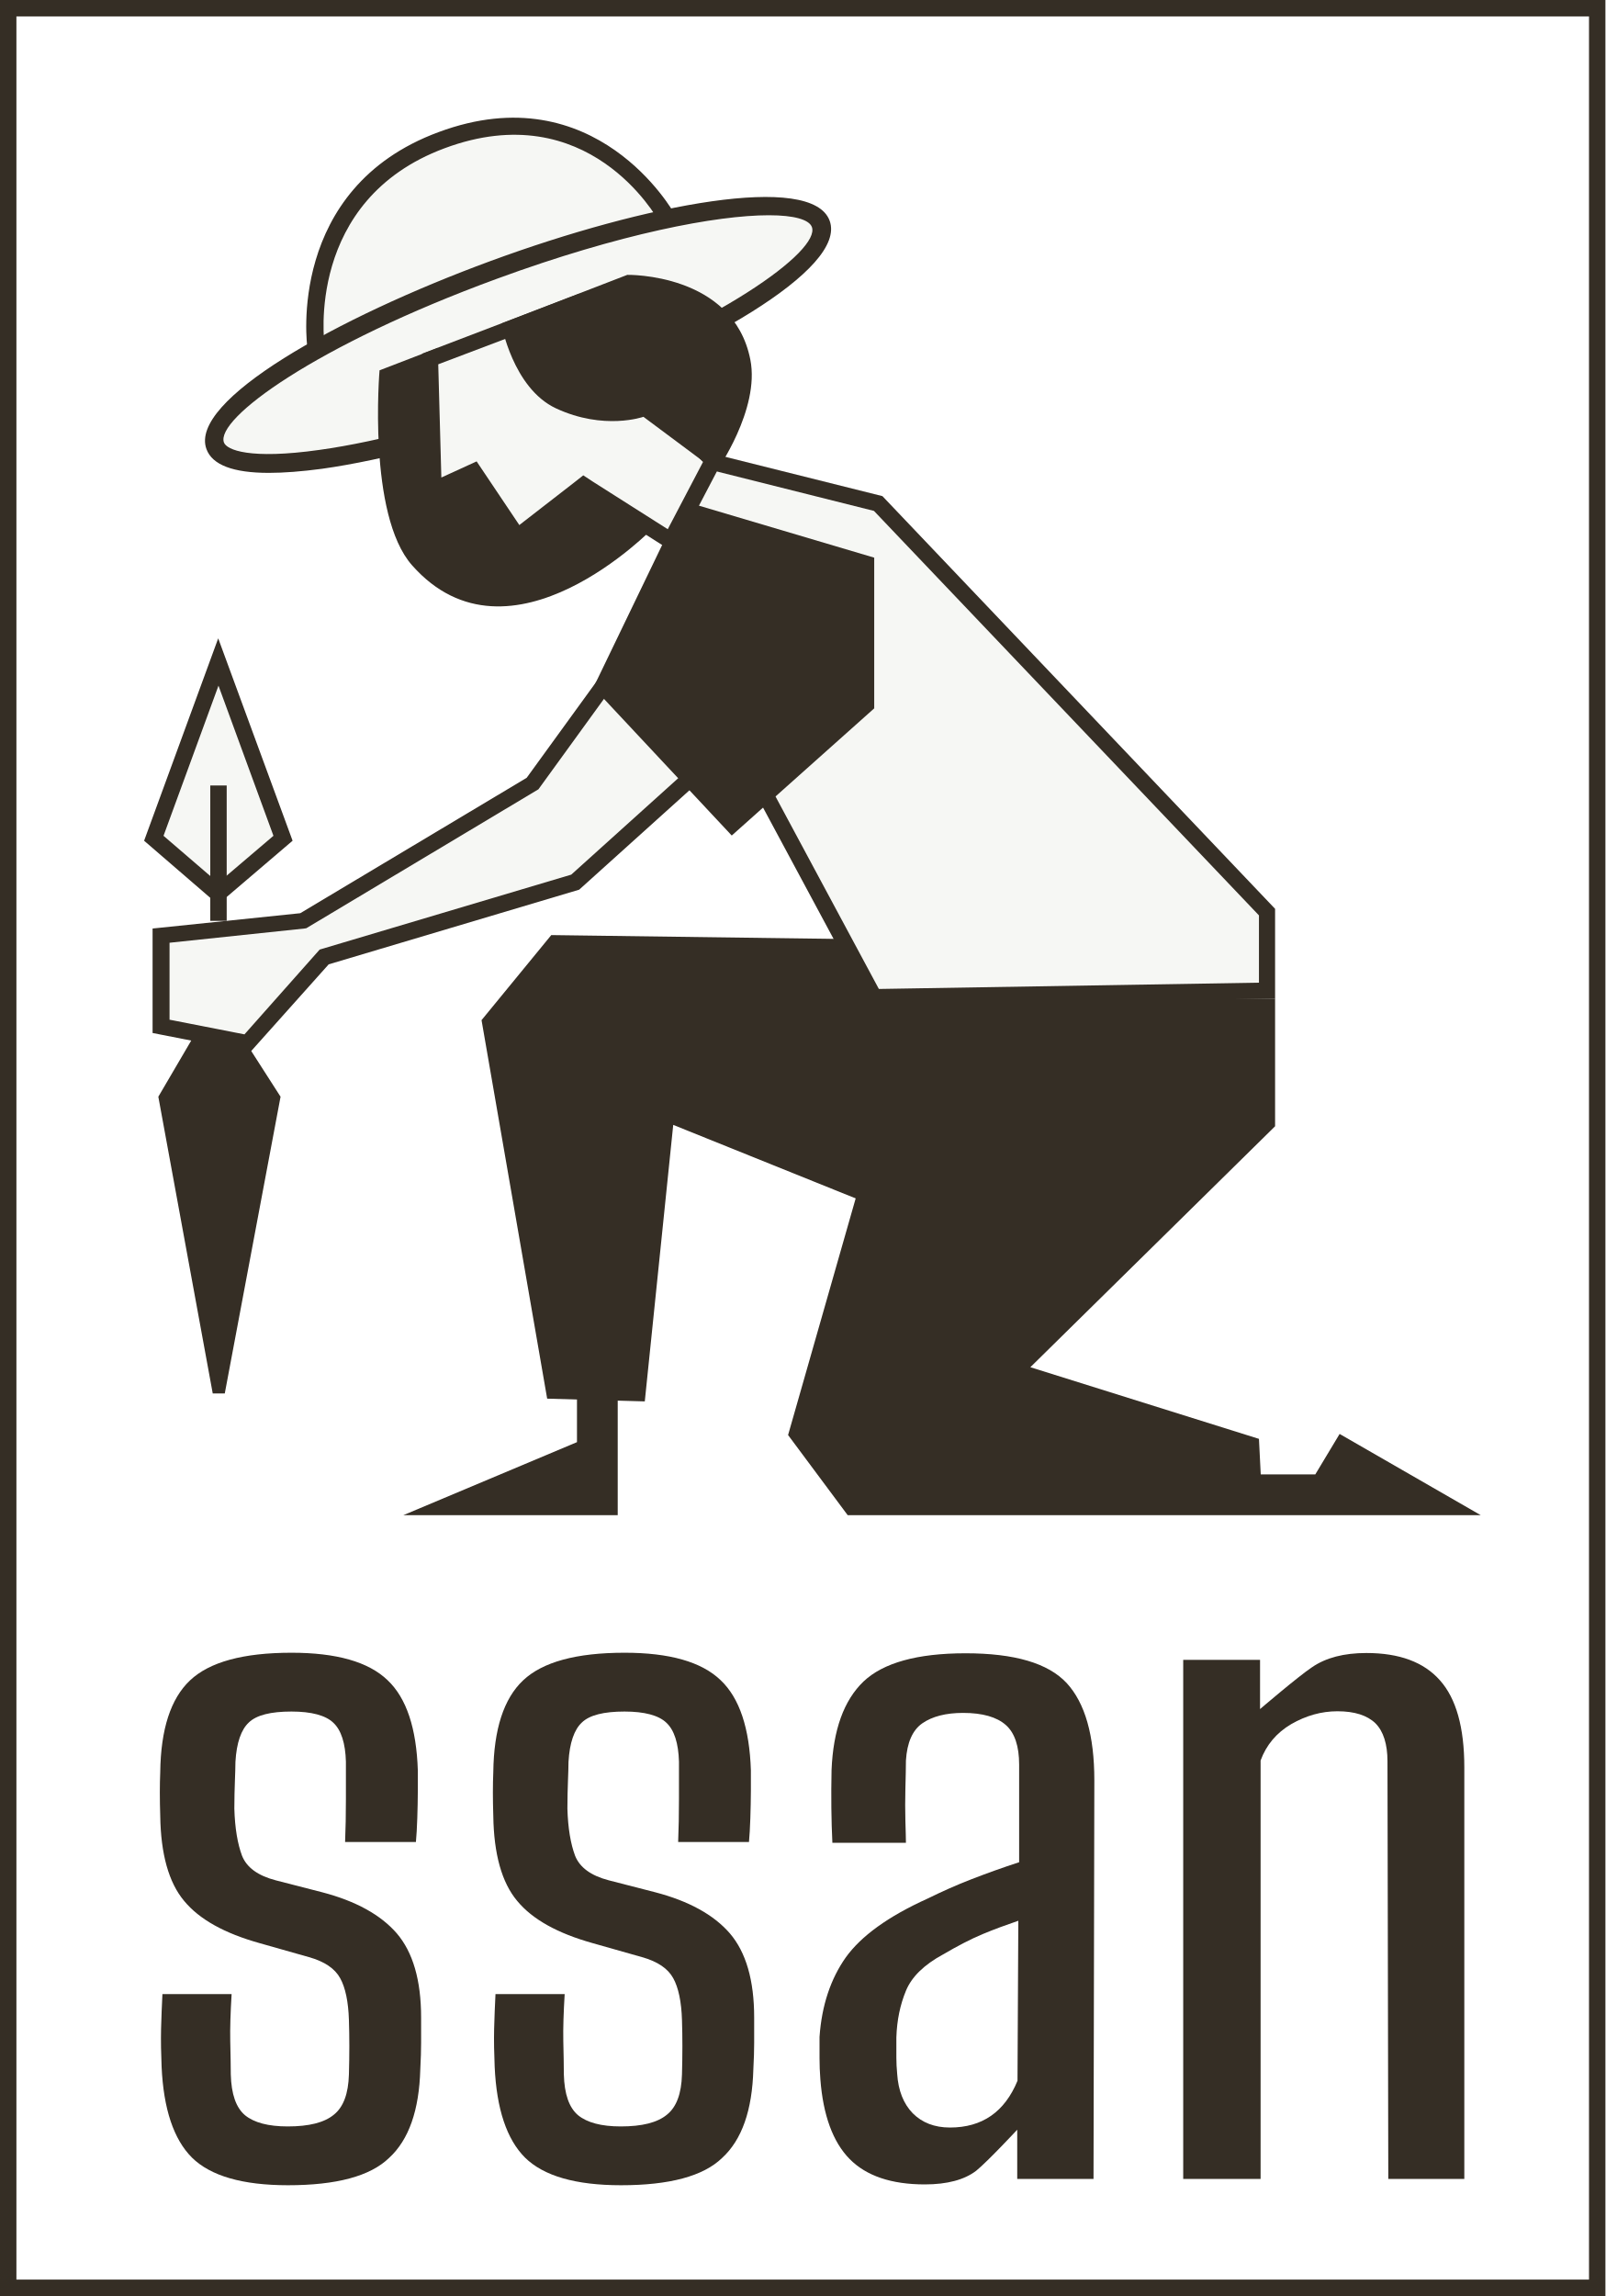
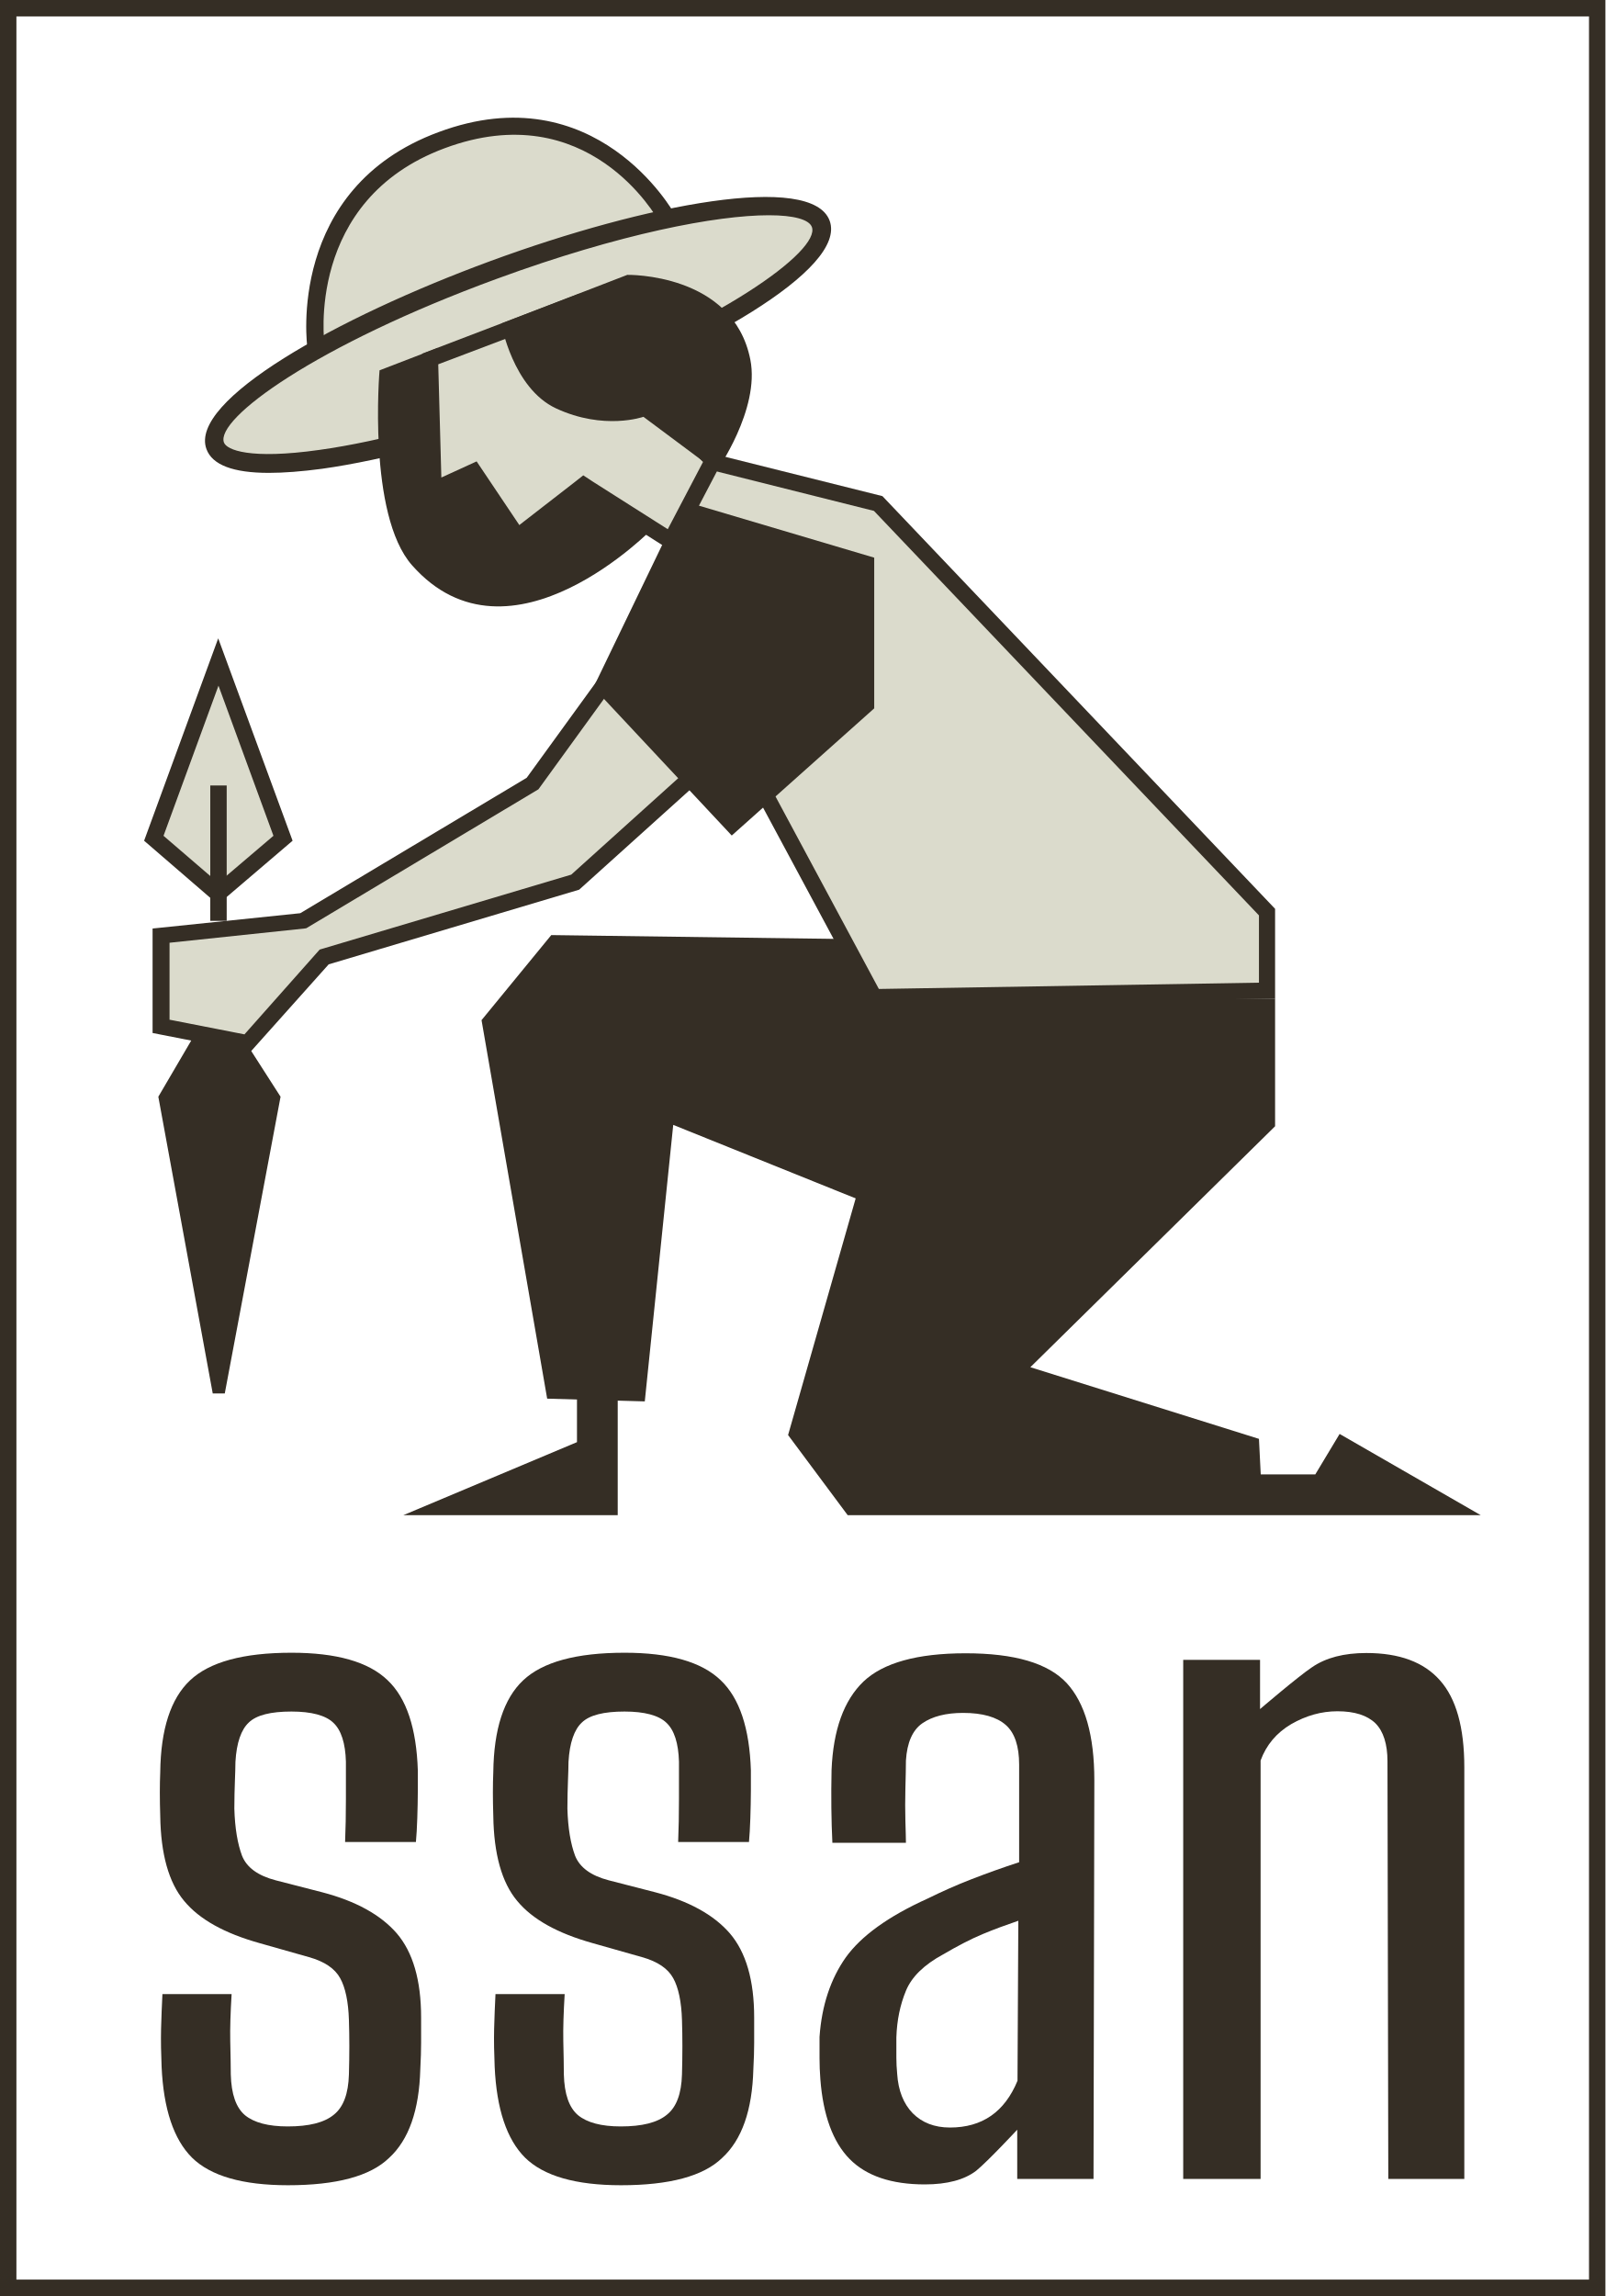
<svg xmlns="http://www.w3.org/2000/svg" version="1.1" id="Camada_1" x="0px" y="0px" viewBox="0 0 58.71 83.95" style="enable-background:new 0 0 58.71 83.95;" xml:space="preserve">
  <style type="text/css">
	.st0{fill:#352E25;}
- 	.st1{fill:#F6F7F4;}
+ 	.st1{fill:#DBDBCC;}
</style>
  <g id="Marca_saan_3_">
    <g>
      <g>
        <g>
          <path class="st0" d="M10.53,79.9c-1.66,0-2.83-0.34-3.51-1.01c-0.67-0.67-1.04-1.78-1.11-3.32c-0.02-0.48-0.03-0.94-0.02-1.38      c0.01-0.43,0.03-0.86,0.05-1.28h2.53c-0.04,0.67-0.06,1.25-0.05,1.72s0.02,0.88,0.02,1.22c0.02,0.72,0.19,1.21,0.52,1.49      c0.33,0.27,0.85,0.41,1.56,0.41c0.78,0,1.34-0.14,1.69-0.43c0.35-0.28,0.53-0.77,0.55-1.47c0.02-0.72,0.02-1.38,0-1.99      c-0.02-0.67-0.13-1.19-0.32-1.53c-0.19-0.35-0.57-0.61-1.14-0.77l-1.8-0.51c-1.29-0.36-2.21-0.87-2.77-1.55      c-0.56-0.67-0.85-1.71-0.87-3.1c-0.02-0.61-0.02-1.15,0-1.61c0.02-1.56,0.38-2.68,1.09-3.35s1.94-1.01,3.71-1.01      c1.64,0,2.81,0.33,3.51,1c0.7,0.66,1.06,1.77,1.11,3.3c0,0.17,0,0.42,0,0.74c0,0.33-0.01,0.66-0.02,1.01s-0.03,0.64-0.05,0.87      h-2.59c0.02-0.48,0.03-1.01,0.03-1.58s0-1.02,0-1.36c-0.02-0.67-0.17-1.15-0.46-1.42c-0.28-0.27-0.8-0.41-1.53-0.41      c-0.76,0-1.28,0.13-1.56,0.4c-0.28,0.26-0.45,0.74-0.49,1.44c0,0.19-0.01,0.43-0.02,0.71s-0.02,0.62-0.02,1      c0.02,0.72,0.12,1.29,0.28,1.72c0.17,0.43,0.58,0.73,1.23,0.9l1.71,0.44c1.22,0.32,2.13,0.82,2.72,1.5      c0.59,0.69,0.89,1.71,0.89,3.08c0,0.36,0,0.67,0,0.93s-0.01,0.58-0.03,0.96c-0.04,1.5-0.42,2.58-1.14,3.24      C13.54,79.57,12.3,79.9,10.53,79.9z" />
        </g>
        <g>
          <path class="st0" d="M33.82,79.87c-1.22,0-2.14-0.31-2.75-0.93s-0.97-1.6-1.07-2.92c-0.02-0.25-0.03-0.51-0.03-0.77      c0-0.26,0-0.52,0-0.77c0.08-1.16,0.41-2.13,0.96-2.91c0.56-0.78,1.55-1.5,2.99-2.15c0.51-0.25,1.04-0.49,1.61-0.71      s1.15-0.43,1.74-0.62v-3.57c0-0.67-0.16-1.16-0.49-1.45s-0.85-0.44-1.56-0.44c-0.63,0-1.13,0.13-1.49,0.38s-0.56,0.71-0.6,1.36      c0,0.27-0.01,0.62-0.02,1.03c-0.01,0.41-0.01,0.8,0,1.17c0.01,0.37,0.02,0.64,0.02,0.81h-2.69c-0.04-0.82-0.05-1.71-0.03-2.66      c0.06-1.47,0.45-2.55,1.17-3.24c0.72-0.68,1.96-1.03,3.73-1.03c1.79,0,3.02,0.36,3.7,1.09c0.67,0.73,1.01,1.91,1.01,3.56      l-0.03,14.57H37.2v-1.8c0,0-1.07,1.15-1.5,1.5C35.27,79.7,34.64,79.87,33.82,79.87z M34.74,77.79c1.18,0,2-0.57,2.47-1.71      l0.03-5.85c-0.44,0.15-0.88,0.31-1.31,0.49s-0.91,0.43-1.44,0.74c-0.7,0.38-1.15,0.82-1.36,1.33s-0.33,1.07-0.35,1.71      c0,0.3,0,0.54,0,0.73s0.01,0.39,0.03,0.6c0.04,0.61,0.23,1.09,0.57,1.44C33.72,77.61,34.17,77.79,34.74,77.79z" />
        </g>
        <g>
-           <path class="st0" d="M43.27,79.65V60.69h2.81v1.8c0,0,1.39-1.19,1.9-1.53c0.51-0.35,1.17-0.52,1.99-0.52c1.2,0,2.1,0.33,2.69,1      c0.59,0.66,0.89,1.72,0.89,3.18v15.05h-2.78L50.74,64.4c0-0.63-0.15-1.1-0.44-1.39c-0.3-0.29-0.76-0.44-1.39-0.44      c-0.59,0-1.15,0.16-1.69,0.47c-0.54,0.32-0.91,0.76-1.12,1.33v15.3h-2.83V79.65z" />
+           <path class="st0" d="M43.27,79.65V60.69h2.81v1.8c0,0,1.39-1.19,1.9-1.53c0.51-0.35,1.17-0.52,1.99-0.52c1.2,0,2.1,0.33,2.69,1      c0.59,0.66,0.89,1.72,0.89,3.18v15.05h-2.78L50.74,64.4c0-0.63-0.15-1.1-0.44-1.39c-0.3-0.29-0.76-0.44-1.39-0.44      c-0.59,0-1.15,0.16-1.69,0.47c-0.54,0.32-0.91,0.76-1.12,1.33v15.3h-2.83C43.27,79.67,43.27,79.65,43.27,79.65z" />
        </g>
        <g>
          <path class="st0" d="M22.71,79.9c-1.66,0-2.83-0.34-3.51-1.01c-0.67-0.67-1.04-1.78-1.11-3.32c-0.02-0.48-0.03-0.94-0.02-1.38      c0.01-0.43,0.03-0.86,0.05-1.28h2.53c-0.04,0.67-0.06,1.25-0.05,1.72s0.02,0.88,0.02,1.22c0.02,0.72,0.19,1.21,0.52,1.49      c0.33,0.27,0.85,0.41,1.56,0.41c0.78,0,1.34-0.14,1.69-0.43c0.35-0.28,0.53-0.77,0.55-1.47c0.02-0.72,0.02-1.38,0-1.99      c-0.02-0.67-0.13-1.19-0.32-1.53c-0.19-0.35-0.57-0.61-1.14-0.77l-1.8-0.51c-1.29-0.36-2.21-0.87-2.77-1.55      c-0.56-0.67-0.85-1.71-0.87-3.1c-0.02-0.61-0.02-1.15,0-1.61c0.02-1.56,0.38-2.68,1.09-3.35c0.71-0.67,1.94-1.01,3.71-1.01      c1.64,0,2.81,0.33,3.51,1c0.7,0.66,1.06,1.77,1.11,3.3c0,0.17,0,0.42,0,0.74c0,0.33-0.01,0.66-0.02,1.01s-0.03,0.64-0.05,0.87      H24.8c0.02-0.48,0.03-1.01,0.03-1.58s0-1.02,0-1.36c-0.02-0.67-0.17-1.15-0.46-1.42c-0.28-0.27-0.8-0.41-1.53-0.41      c-0.76,0-1.28,0.13-1.56,0.4c-0.28,0.26-0.45,0.74-0.49,1.44c0,0.19-0.01,0.43-0.02,0.71s-0.02,0.62-0.02,1      c0.02,0.72,0.12,1.29,0.28,1.72c0.17,0.43,0.58,0.73,1.23,0.9l1.71,0.44c1.22,0.32,2.13,0.82,2.72,1.5      c0.59,0.69,0.89,1.71,0.89,3.08c0,0.36,0,0.67,0,0.93s-0.01,0.58-0.03,0.96c-0.04,1.5-0.42,2.58-1.14,3.24      C25.72,79.57,24.48,79.9,22.71,79.9z" />
        </g>
      </g>
    </g>
    <g>
      <path class="st0" d="M58.71,83.95H0V0h58.71V83.95z M0.6,83.35h57.51V0.6H0.6V83.35z" />
    </g>
    <g>
      <g>
        <polygon class="st1" points="7.97,32.68 5.62,30.65 7.99,24.21 10.35,30.65    " />
        <path class="st0" d="M7.97,33.07l-2.7-2.33l2.71-7.4l2.72,7.4L7.97,33.07z M5.98,30.56l2,1.72L10,30.56l-2.01-5.49L5.98,30.56z" />
      </g>
      <g>
        <path class="st1" d="M11.55,12.66c0,0-0.81-5.53,4.6-7.54c5.57-2.07,8.23,2.83,8.23,2.83" />
        <path class="st0" d="M11.24,12.7c-0.01-0.06-0.78-5.81,4.8-7.87c5.75-2.14,8.59,2.93,8.62,2.98l-0.55,0.3     c-0.1-0.18-2.61-4.64-7.85-2.69c-5.11,1.9-4.4,7.15-4.39,7.2L11.24,12.7z" />
      </g>
      <g>
-         <ellipse transform="matrix(0.939 -0.344 0.344 0.939 -3.0547 7.2619)" class="st1" cx="18.94" cy="12.24" rx="11.79" ry="2.53" />
+         <ellipse transform="matrix(0.939 -0.344 0.344 0.939 -3.0545 7.2623)" class="st1" cx="18.94" cy="12.24" rx="11.79" ry="2.53" />
        <path class="st0" d="M9.83,17.29c-1.3,0-2.07-0.29-2.28-0.87c-0.65-1.77,4.74-4.8,10.4-6.88S29.69,6.3,30.34,8.07l0,0     c0.65,1.77-4.74,4.8-10.4,6.88c-2.98,1.09-5.88,1.87-8.16,2.19C11.03,17.24,10.38,17.29,9.83,17.29z M28.12,7.87     c-1.91,0-5.44,0.67-9.94,2.32c-6.66,2.44-10.31,5.13-9.99,5.99c0.1,0.27,0.94,0.63,3.49,0.27c2.23-0.31,5.08-1.08,8.02-2.16     c6.66-2.44,10.31-5.13,9.99-5.99C29.59,8.03,29.04,7.87,28.12,7.87z" />
      </g>
      <g>
        <polygon class="st0" points="32.29,44.22 24.62,41.13 23.58,51.24 20.01,51.14 17.61,37.3 20.16,34.19 32.74,34.36 33.9,37.05         " />
      </g>
      <g>
        <g>
          <polygon class="st1" points="23.91,21.47 25.92,16.86 32.11,18.41 46.33,33.35 46.33,36.22 31.96,36.46     " />
        </g>
        <g>
          <path class="st0" d="M26.1,17.21l5.86,1.47l14.08,14.79v2.46l-13.9,0.23l-7.9-14.71L26.1,17.21 M25.75,16.51l-2.17,4.97      l8.21,15.28l14.84-0.25v-3.28L32.27,18.14L25.75,16.51L25.75,16.51z" />
        </g>
      </g>
      <g>
        <g>
          <polygon class="st0" points="46.04,52.61 37.68,49.99 46.63,41.18 46.63,36.51 33.38,36.51 28.82,52.47 31,55.4 46.18,55.4           " />
        </g>
      </g>
      <g>
        <polygon class="st0" points="45.27,53.91 48.1,53.91 48.99,52.43 54.15,55.4 46.18,55.4    " />
      </g>
      <g>
        <polyline class="st0" points="22.59,49.74 22.59,55.4 14.75,55.4 21.1,52.73 21.1,49.81    " />
      </g>
      <g>
        <g>
          <polygon class="st1" points="17.12,18.79 15.41,18.23 15.73,13.13 21.1,11.08 23.43,14.18 26.08,16.84 24.55,19.78 21.36,17.75       18.66,19.85     " />
        </g>
        <g>
          <path class="st0" d="M20.99,11.44l2.19,2.9l0.02,0.03l0.03,0.03l2.48,2.49l-1.29,2.46l-2.74-1.74l-0.35-0.23L21,17.64      l-2.36,1.83l-1.33-0.91l-0.07-0.05l-0.08-0.03l-1.45-0.47L16,13.33L20.99,11.44 M21.2,10.73l-5.76,2.2l-0.35,5.51l1.89,0.62      l1.69,1.16l2.7-2.1l3.29,2.09l1.79-3.42L23.66,14L21.2,10.73L21.2,10.73z" />
        </g>
      </g>
      <g>
        <polygon class="st1" points="29.36,21.78 25.49,20.33 19.46,28.65 11.08,33.67 5.88,34.21 5.88,37.52 9.04,38.14 11.85,34.98      21.03,32.25 29.18,24.9    " />
-         <path class="st0" d="M9.15,38.47l-3.57-0.7v-3.82l5.4-0.56l8.28-4.95l6.13-8.45l4.29,1.6l-0.21,3.47l-8.29,7.47l-9.16,2.73     L9.15,38.47z M6.18,37.28l2.76,0.54l2.75-3.1l9.2-2.74l8.01-7.22l0.17-2.79l-3.45-1.29l-5.93,8.18l-8.49,5.08l-0.07,0.01     L6.2,34.47v2.81H6.18z" />
+         <path class="st0" d="M9.15,38.47l-3.57-0.7v-3.82l5.4-0.56l8.28-4.95l6.13-8.45l4.29,1.6l-0.21,3.47l-8.29,7.47l-9.16,2.73     L9.15,38.47z M6.18,37.28l2.76,0.54l2.75-3.1l9.2-2.74l8.01-7.22l0.17-2.79l-3.45-1.29l-5.93,8.18l-8.49,5.08l-0.07,0.01     L6.2,34.47v2.81C6.2,37.28,6.18,37.28,6.18,37.28z" />
      </g>
      <g>
        <rect x="7.69" y="28.72" class="st0" width="0.6" height="4.95" />
      </g>
      <g>
        <path class="st0" d="M18.33,11.83c0,0,0.42,2.36,2,3.1c1.76,0.82,3.2,0.31,3.2,0.31l2.67,1.99c0,0,1.6-2.26,1.24-4.08     c-0.63-3.18-4.5-3.1-4.5-3.1L18.33,11.83z" />
      </g>
      <g>
        <path class="st0" d="M16.01,12.72l-2.13,0.82c0,0-0.45,5.28,1.19,7.13c3.58,4.05,8.82-1.37,8.82-1.37l-2.49-1.84l-2.38,1.78     l-1.59-2.37l-1.29,0.59L16.01,12.72z" />
      </g>
      <g>
        <polygon class="st0" points="21.7,25.14 26.76,30.55 31.97,25.9 31.97,20.39 24.99,18.32    " />
      </g>
      <g>
        <polygon class="st0" points="8.81,37.84 7.12,37.83 5.79,40.1 7.78,50.95 8.22,50.95 10.26,40.1    " />
      </g>
    </g>
  </g>
</svg>
